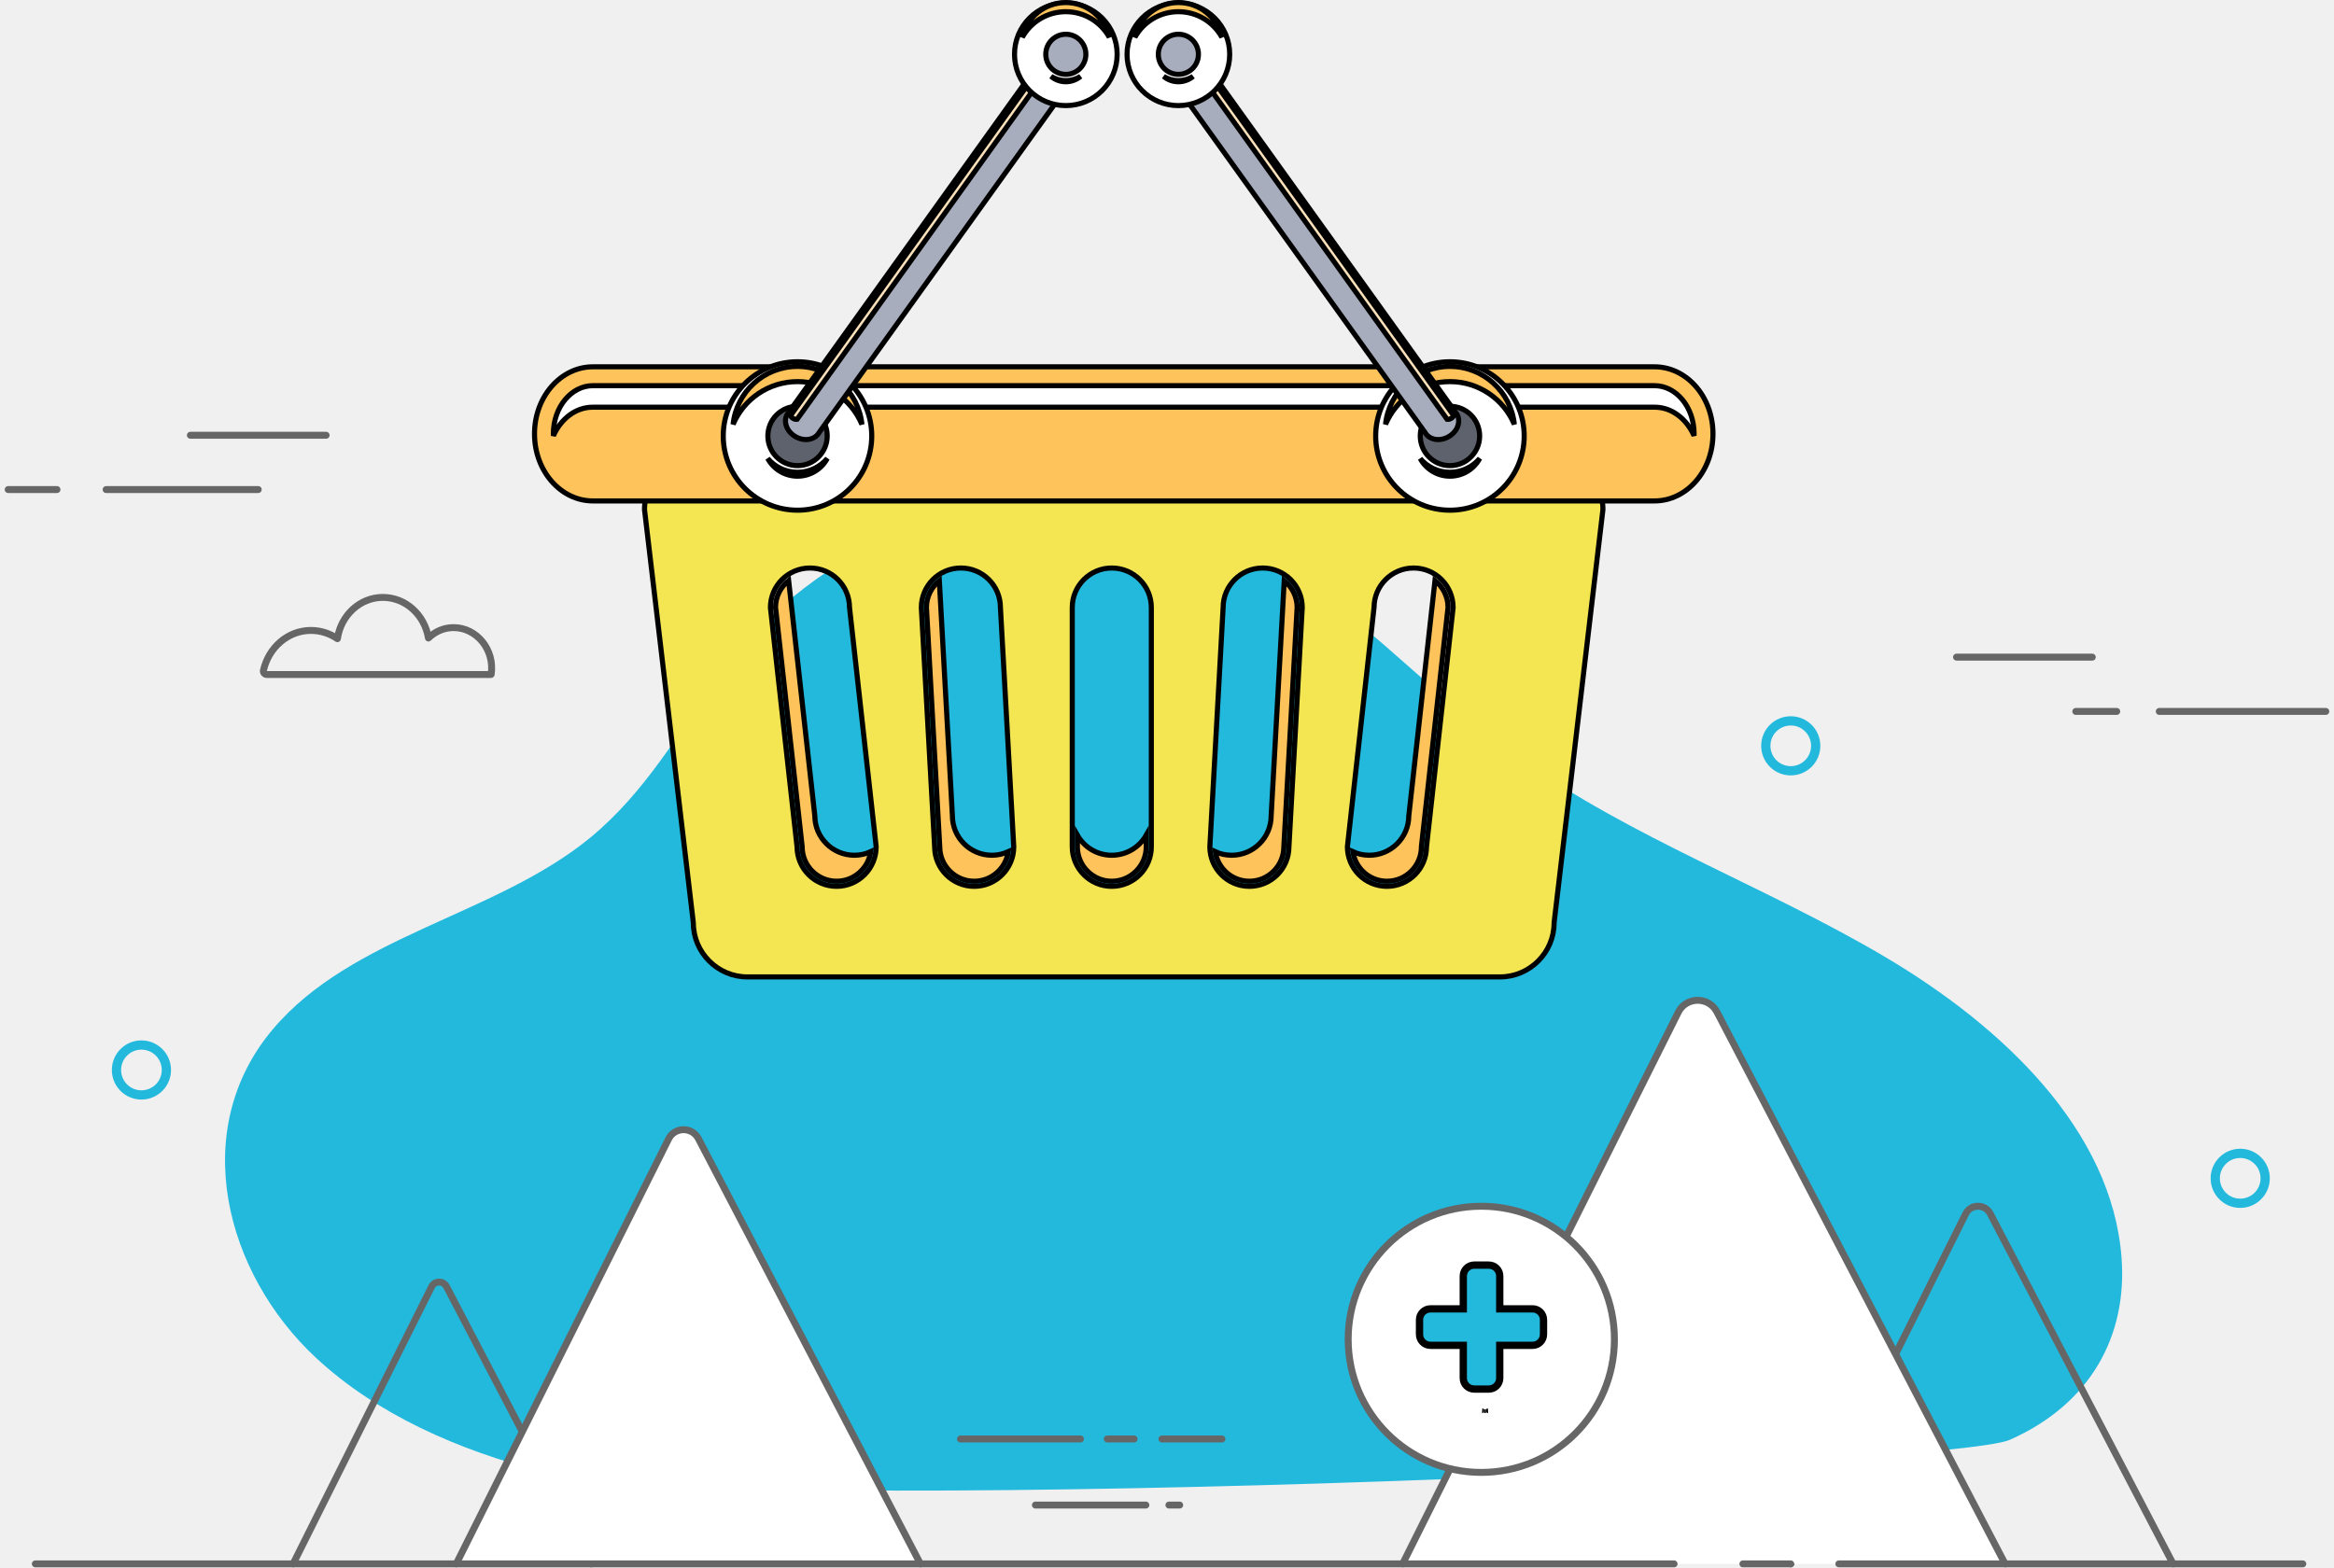
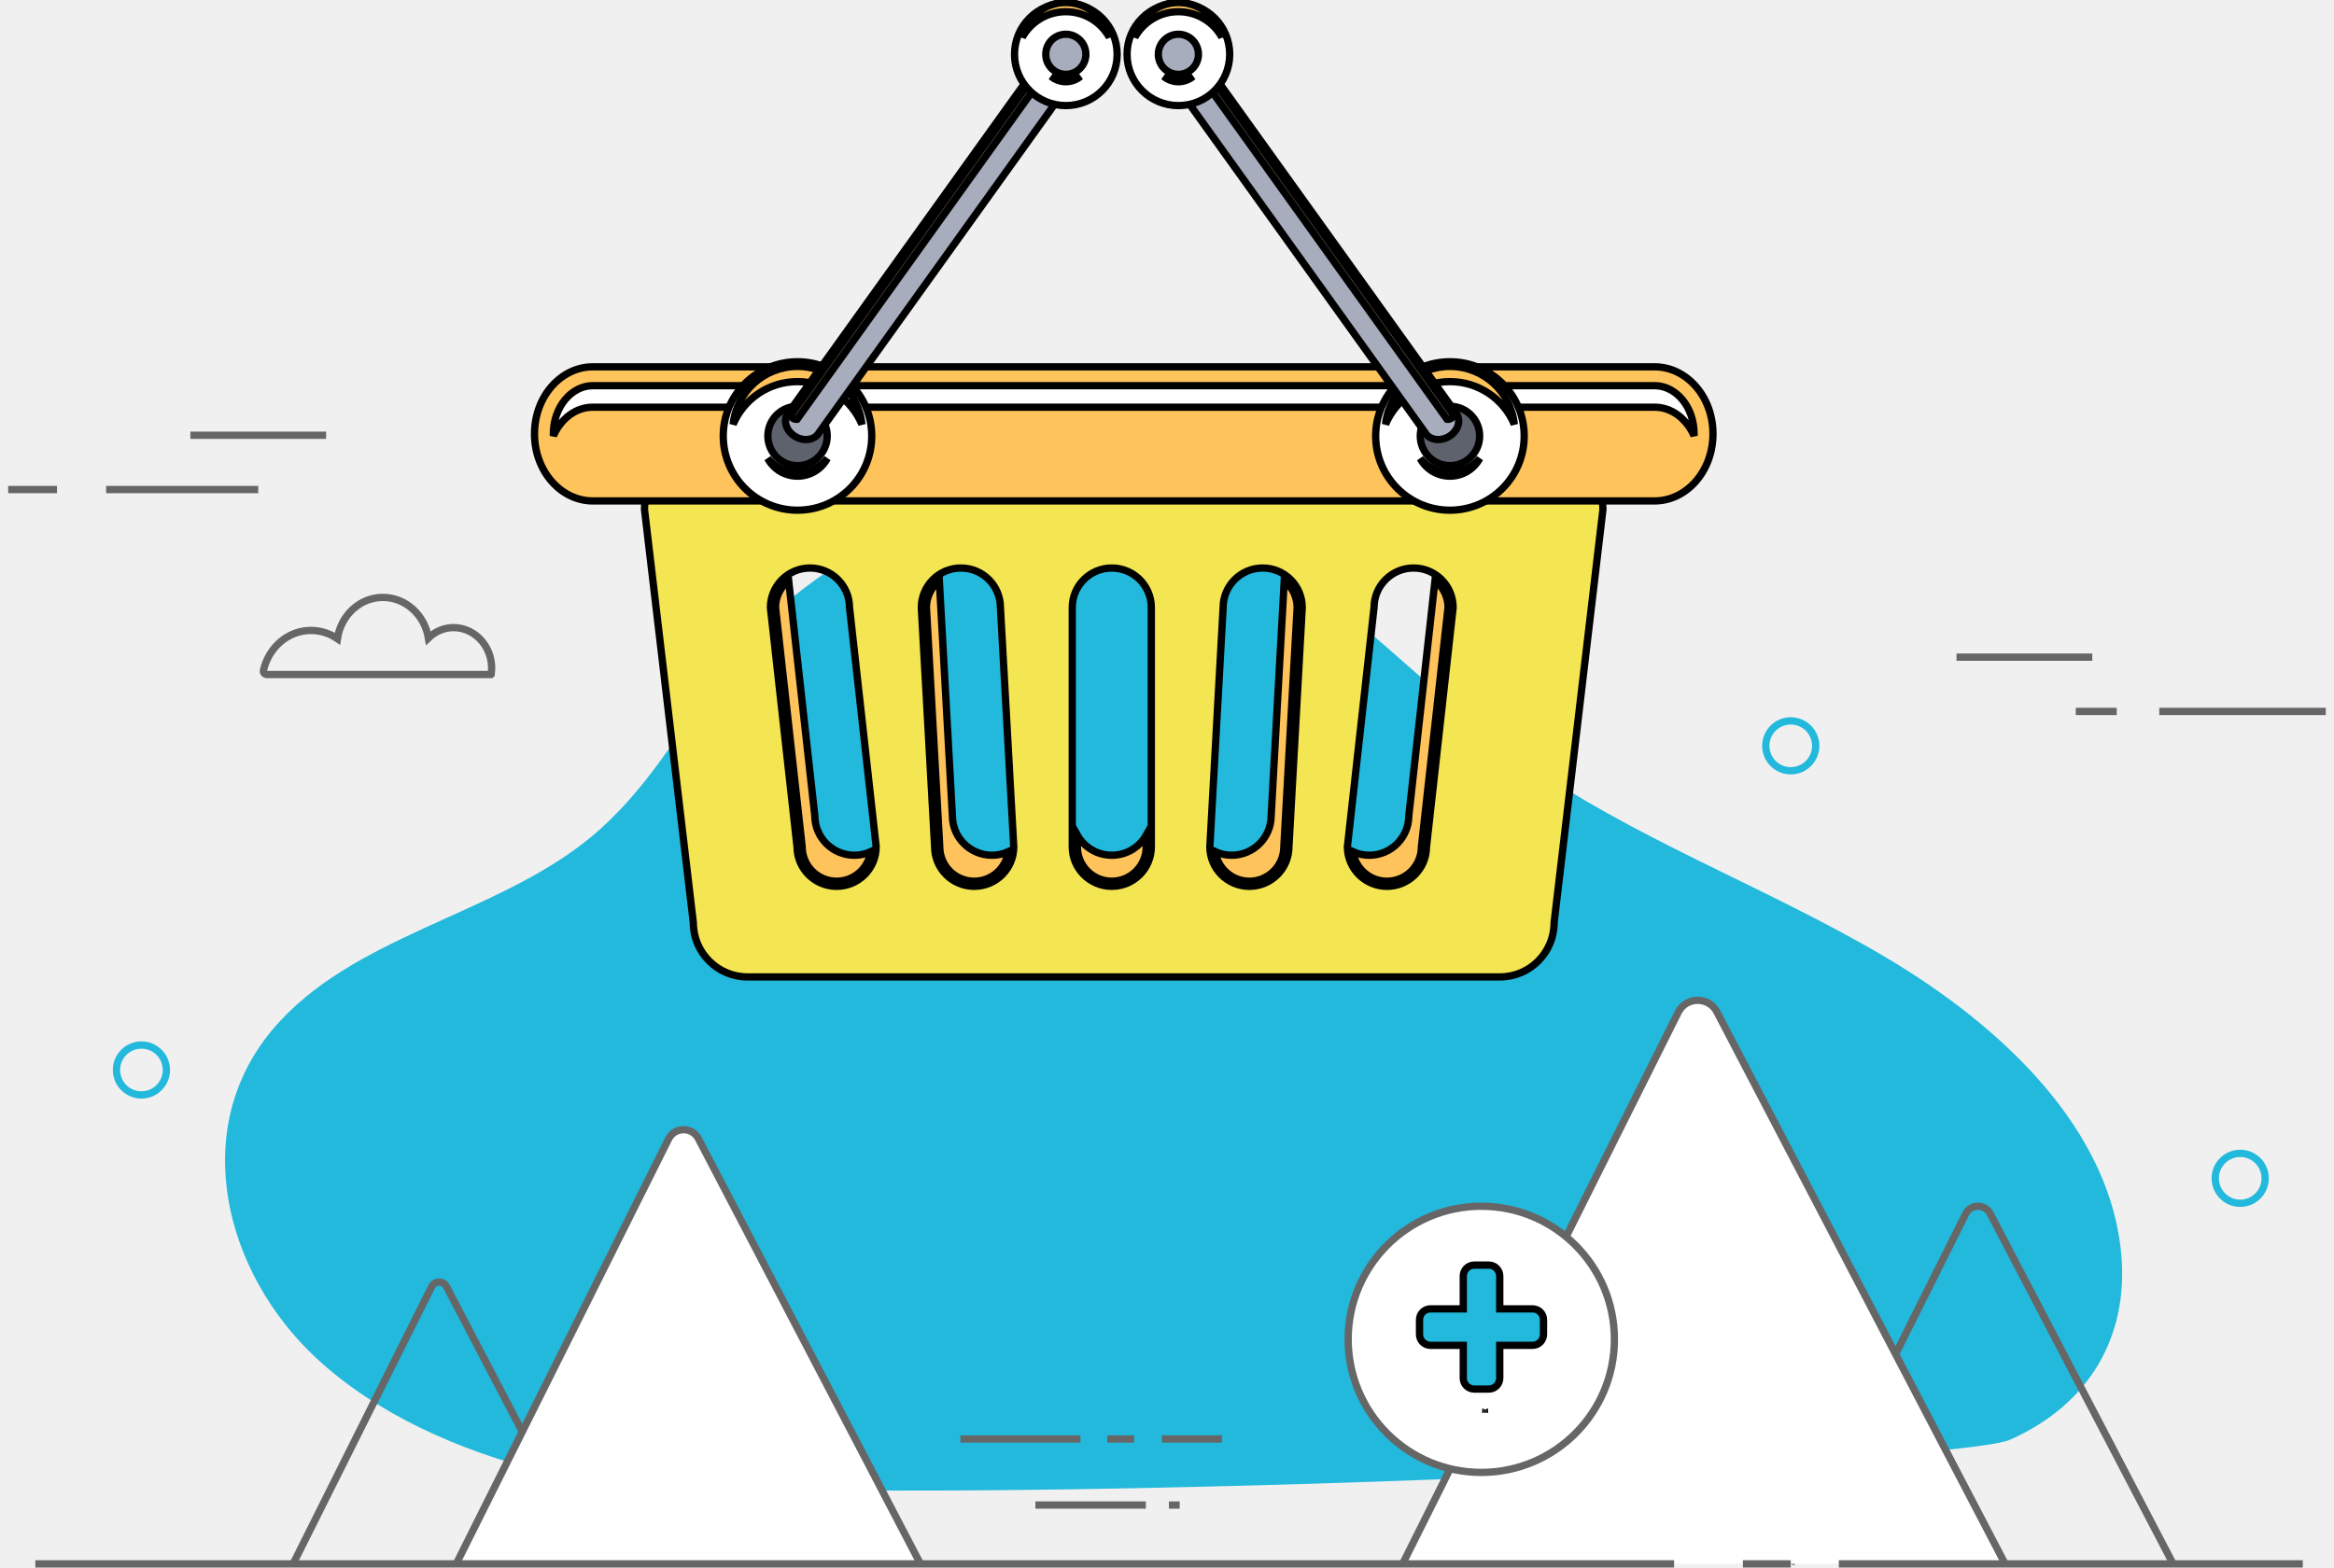
<svg xmlns="http://www.w3.org/2000/svg" width="320" height="215" viewBox="0 0 320 215" fill="none">
  <path d="M98.682 92.494C93.203 100.249 88.53 108.622 80.934 114.871C67.96 125.544 48.242 128.279 37.384 141.181C25.738 155.021 30.864 174.632 43.341 186.231C51.642 193.948 62.811 198.885 74.413 201.845C99.546 208.258 267.216 201.141 275.536 197.466C286.68 192.547 291.679 183.13 290.872 172.481C289.552 155.049 274.703 140.843 258.385 131.197C242.068 121.55 223.505 114.876 208.28 103.928C199.576 97.67 192.153 90.144 183.845 83.479C176.922 77.924 169.206 72.995 160.408 70.015C137.715 62.333 110.813 75.326 98.682 92.494Z" fill="#22B9DD" />
-   <path d="M245.52 214.474L269.5 166.472C270.189 165.092 272.153 165.075 272.866 166.442L297.94 214.473" stroke="#666666" stroke-width="0.95" stroke-miterlimit="10" stroke-linecap="round" stroke-linejoin="round" />
+   <path d="M245.52 214.474L269.5 166.472C270.189 165.092 272.153 165.075 272.866 166.442L297.94 214.473" stroke="#666666" strokeWidth="0.95" strokeMiterlimit="10" strokeLinecap="round" strokeLinejoin="round" />
  <path d="M192.303 214.474L230.093 138.831C231.18 136.656 234.273 136.629 235.398 138.784L274.908 214.474" fill="white" />
-   <path d="M192.303 214.474L230.093 138.831C231.18 136.656 234.273 136.629 235.398 138.784L274.908 214.474" stroke="#666666" stroke-width="0.95" stroke-miterlimit="10" stroke-linecap="round" stroke-linejoin="round" />
-   <path d="M40.185 214.474L59.175 176.464C59.593 175.627 60.785 175.616 61.218 176.447L81.07 214.475" stroke="#666666" stroke-width="0.95" stroke-miterlimit="10" stroke-linecap="round" stroke-linejoin="round" />
+   <path d="M192.303 214.474L230.093 138.831C231.18 136.656 234.273 136.629 235.398 138.784L274.908 214.474" stroke="#666666" strokeWidth="0.95" strokeMiterlimit="10" strokeLinecap="round" strokeLinejoin="round" />
+   <path d="M40.185 214.474L59.175 176.464C59.593 175.627 60.785 175.616 61.218 176.447L81.07 214.475" stroke="#666666" strokeWidth="0.95" strokeMiterlimit="10" strokeLinecap="round" strokeLinejoin="round" />
  <path d="M62.553 214.474L91.668 156.196C92.506 154.521 94.889 154.499 95.755 156.159L126.196 214.474" fill="white" />
-   <path d="M62.553 214.474L91.668 156.196C92.506 154.521 94.889 154.499 95.755 156.159L126.196 214.474" stroke="#666666" stroke-width="0.95" stroke-miterlimit="10" stroke-linecap="round" stroke-linejoin="round" />
-   <path d="M62.194 86.071C60.854 86.071 59.661 86.607 58.739 87.5C58.203 84.312 55.612 81.93 52.484 81.93C49.357 81.93 46.736 84.373 46.26 87.59C45.217 86.875 43.967 86.459 42.626 86.459C39.475 86.459 36.829 88.797 36.119 91.944C36.054 92.228 36.29 92.504 36.582 92.504H47.273H49.24H57.073H57.728H67.319C67.328 92.497 67.335 92.49 67.344 92.483C67.846 89.066 65.323 86.071 62.194 86.071Z" stroke="#666666" stroke-width="0.95" stroke-miterlimit="10" stroke-linecap="round" stroke-linejoin="round" />
-   <path d="M248.941 102.284C248.941 104.174 247.409 105.706 245.519 105.706C243.628 105.706 242.097 104.174 242.097 102.284C242.097 100.394 243.63 98.862 245.519 98.862C247.409 98.862 248.941 100.394 248.941 102.284Z" stroke="#22B9DD" stroke-width="1.267" stroke-miterlimit="10" />
-   <path d="M310.564 161.598C310.564 163.488 309.032 165.021 307.142 165.021C305.251 165.021 303.72 163.488 303.72 161.598C303.72 159.708 305.253 158.176 307.142 158.176C309.031 158.175 310.564 159.708 310.564 161.598Z" stroke="#22B9DD" stroke-width="1.267" stroke-miterlimit="10" />
-   <path d="M22.813 146.741C22.813 148.631 21.28 150.163 19.39 150.163C17.5 150.163 15.968 148.631 15.968 146.741C15.968 144.85 17.5 143.317 19.39 143.317C21.28 143.319 22.813 144.85 22.813 146.741Z" stroke="#22B9DD" stroke-width="1.267" stroke-miterlimit="10" />
-   <path d="M268.245 90.121H286.86" stroke="#666666" stroke-width="0.95" stroke-miterlimit="10" stroke-linecap="round" stroke-linejoin="round" />
-   <path d="M296.043 97.568H318.878" stroke="#666666" stroke-width="0.95" stroke-miterlimit="10" stroke-linecap="round" stroke-linejoin="round" />
-   <path d="M284.597 97.568H290.212" stroke="#666666" stroke-width="0.95" stroke-miterlimit="10" stroke-linecap="round" stroke-linejoin="round" />
-   <path d="M26.099 59.692H44.714" stroke="#666666" stroke-width="0.95" stroke-miterlimit="10" stroke-linecap="round" stroke-linejoin="round" />
-   <path d="M14.55 67.139H35.405" stroke="#666666" stroke-width="0.95" stroke-miterlimit="10" stroke-linecap="round" stroke-linejoin="round" />
-   <path d="M1.121 67.139H7.813" stroke="#666666" stroke-width="0.95" stroke-miterlimit="10" stroke-linecap="round" stroke-linejoin="round" />
-   <path d="M131.681 197.347H148.134" stroke="#666666" stroke-width="0.95" stroke-miterlimit="10" stroke-linecap="round" stroke-linejoin="round" />
-   <path d="M159.308 197.347H167.535" stroke="#666666" stroke-width="0.95" stroke-miterlimit="10" stroke-linecap="round" stroke-linejoin="round" />
-   <path d="M151.811 197.347H155.486" stroke="#666666" stroke-width="0.95" stroke-miterlimit="10" stroke-linecap="round" stroke-linejoin="round" />
-   <path d="M160.263 206.407H161.741" stroke="#666666" stroke-width="0.95" stroke-miterlimit="10" stroke-linecap="round" stroke-linejoin="round" />
-   <path d="M141.959 206.407H157.103" stroke="#666666" stroke-width="0.95" stroke-miterlimit="10" stroke-linecap="round" stroke-linejoin="round" />
-   <path d="M252.111 214.474H315.723" stroke="#666666" stroke-width="0.95" stroke-miterlimit="10" stroke-linecap="round" stroke-linejoin="round" />
-   <path d="M238.957 214.474H245.52" stroke="#666666" stroke-width="0.95" stroke-miterlimit="10" stroke-linecap="round" stroke-linejoin="round" />
-   <path d="M4.843 214.474H229.524" stroke="#666666" stroke-width="0.95" stroke-miterlimit="10" stroke-linecap="round" stroke-linejoin="round" />
-   <path d="M221.343 183.678C221.343 193.758 213.171 201.929 203.091 201.929C193.012 201.929 184.84 193.757 184.84 183.678C184.84 173.599 193.012 165.427 203.091 165.427C213.171 165.427 221.343 173.599 221.343 183.678Z" fill="white" stroke="#666666" stroke-width="0.95" stroke-miterlimit="10" stroke-linecap="round" stroke-linejoin="round" />
+   <path d="M62.553 214.474L91.668 156.196C92.506 154.521 94.889 154.499 95.755 156.159L126.196 214.474" stroke="#666666" strokeWidth="0.95" strokeMiterlimit="10" strokeLinecap="round" strokeLinejoin="round" />
+   <path d="M62.194 86.071C60.854 86.071 59.661 86.607 58.739 87.5C58.203 84.312 55.612 81.93 52.484 81.93C49.357 81.93 46.736 84.373 46.26 87.59C45.217 86.875 43.967 86.459 42.626 86.459C39.475 86.459 36.829 88.797 36.119 91.944C36.054 92.228 36.29 92.504 36.582 92.504H47.273H49.24H57.073H57.728H67.319C67.328 92.497 67.335 92.49 67.344 92.483C67.846 89.066 65.323 86.071 62.194 86.071Z" stroke="#666666" strokeWidth="0.95" strokeMiterlimit="10" strokeLinecap="round" strokeLinejoin="round" />
+   <path d="M248.941 102.284C248.941 104.174 247.409 105.706 245.519 105.706C243.628 105.706 242.097 104.174 242.097 102.284C242.097 100.394 243.63 98.862 245.519 98.862C247.409 98.862 248.941 100.394 248.941 102.284Z" stroke="#22B9DD" strokeWidth="1.267" strokeMiterlimit="10" />
+   <path d="M310.564 161.598C310.564 163.488 309.032 165.021 307.142 165.021C305.251 165.021 303.72 163.488 303.72 161.598C303.72 159.708 305.253 158.176 307.142 158.176C309.031 158.175 310.564 159.708 310.564 161.598Z" stroke="#22B9DD" strokeWidth="1.267" strokeMiterlimit="10" />
+   <path d="M22.813 146.741C22.813 148.631 21.28 150.163 19.39 150.163C17.5 150.163 15.968 148.631 15.968 146.741C15.968 144.85 17.5 143.317 19.39 143.317C21.28 143.319 22.813 144.85 22.813 146.741Z" stroke="#22B9DD" strokeWidth="1.267" strokeMiterlimit="10" />
+   <path d="M268.245 90.121H286.86" stroke="#666666" strokeWidth="0.95" strokeMiterlimit="10" strokeLinecap="round" strokeLinejoin="round" />
+   <path d="M296.043 97.568H318.878" stroke="#666666" strokeWidth="0.95" strokeMiterlimit="10" strokeLinecap="round" strokeLinejoin="round" />
+   <path d="M284.597 97.568H290.212" stroke="#666666" strokeWidth="0.95" strokeMiterlimit="10" strokeLinecap="round" strokeLinejoin="round" />
+   <path d="M26.099 59.692H44.714" stroke="#666666" strokeWidth="0.95" strokeMiterlimit="10" strokeLinecap="round" strokeLinejoin="round" />
+   <path d="M14.55 67.139H35.405" stroke="#666666" strokeWidth="0.95" strokeMiterlimit="10" strokeLinecap="round" strokeLinejoin="round" />
+   <path d="M1.121 67.139H7.813" stroke="#666666" strokeWidth="0.95" strokeMiterlimit="10" strokeLinecap="round" strokeLinejoin="round" />
+   <path d="M131.681 197.347H148.134" stroke="#666666" strokeWidth="0.95" strokeMiterlimit="10" strokeLinecap="round" strokeLinejoin="round" />
+   <path d="M159.308 197.347H167.535" stroke="#666666" strokeWidth="0.95" strokeMiterlimit="10" strokeLinecap="round" strokeLinejoin="round" />
+   <path d="M151.811 197.347H155.486" stroke="#666666" strokeWidth="0.95" strokeMiterlimit="10" strokeLinecap="round" strokeLinejoin="round" />
+   <path d="M160.263 206.407H161.741" stroke="#666666" strokeWidth="0.95" strokeMiterlimit="10" strokeLinecap="round" strokeLinejoin="round" />
+   <path d="M141.959 206.407H157.103" stroke="#666666" strokeWidth="0.95" strokeMiterlimit="10" strokeLinecap="round" strokeLinejoin="round" />
+   <path d="M252.111 214.474H315.723" stroke="#666666" strokeWidth="0.95" strokeMiterlimit="10" strokeLinecap="round" strokeLinejoin="round" />
+   <path d="M238.957 214.474H245.52" stroke="#666666" strokeWidth="0.95" strokeMiterlimit="10" strokeLinecap="round" strokeLinejoin="round" />
+   <path d="M4.843 214.474H229.524" stroke="#666666" strokeWidth="0.95" strokeMiterlimit="10" strokeLinecap="round" strokeLinejoin="round" />
+   <path d="M221.343 183.678C221.343 193.758 213.171 201.929 203.091 201.929C193.012 201.929 184.84 193.757 184.84 183.678C184.84 173.599 193.012 165.427 203.091 165.427C213.171 165.427 221.343 173.599 221.343 183.678Z" fill="white" stroke="#666666" strokeWidth="0.95" strokeMiterlimit="10" strokeLinecap="round" strokeLinejoin="round" />
  <mask id="path-27-inside-1_266_44860" fill="white">
    <path fill-rule="evenodd" clip-rule="evenodd" d="M203.715 193.258L203.703 193.26L203.632 193.295L203.612 193.299L203.598 193.295L203.527 193.259C203.517 193.256 203.509 193.258 203.503 193.265L203.499 193.275L203.482 193.703L203.487 193.723L203.497 193.736L203.601 193.81L203.616 193.814L203.628 193.81L203.732 193.736L203.744 193.72L203.748 193.703L203.731 193.276C203.729 193.265 203.723 193.259 203.715 193.258ZM203.979 193.145L203.965 193.147L203.781 193.24L203.771 193.25L203.768 193.261L203.786 193.691L203.791 193.703L203.799 193.711L204 193.803C204.013 193.806 204.023 193.804 204.029 193.795L204.033 193.781L203.999 193.167C203.996 193.154 203.989 193.147 203.979 193.145ZM203.264 193.147C203.26 193.144 203.255 193.143 203.25 193.145C203.245 193.146 203.24 193.149 203.237 193.153L203.231 193.167L203.197 193.781C203.198 193.793 203.204 193.801 203.214 193.805L203.229 193.803L203.43 193.71L203.44 193.702L203.443 193.691L203.461 193.261L203.458 193.249L203.448 193.239L203.264 193.147Z" />
  </mask>
  <path d="M203.715 193.258L203.88 192.272L203.715 192.244L203.551 192.272L203.715 193.258ZM203.703 193.26L203.539 192.274L203.393 192.298L203.261 192.363L203.703 193.26ZM203.632 193.295L203.828 194.276L203.957 194.25L204.074 194.192L203.632 193.295ZM203.612 193.299L203.338 194.26L203.571 194.327L203.808 194.28L203.612 193.299ZM203.598 193.295L203.146 194.187L203.231 194.23L203.324 194.256L203.598 193.295ZM203.527 193.259L203.979 192.367L203.879 192.316L203.77 192.289L203.527 193.259ZM203.503 193.265L202.722 192.64L202.63 192.756L202.575 192.894L203.503 193.265ZM203.499 193.275L202.571 192.904L202.507 193.063L202.5 193.235L203.499 193.275ZM203.482 193.703L202.483 193.663L202.477 193.806L202.512 193.945L203.482 193.703ZM203.487 193.723L202.517 193.965L202.568 194.168L202.695 194.333L203.487 193.723ZM203.497 193.736L202.705 194.346L202.796 194.464L202.918 194.551L203.497 193.736ZM203.601 193.81L203.022 194.625L203.169 194.73L203.344 194.776L203.601 193.81ZM203.616 193.814L203.359 194.78L203.648 194.857L203.932 194.763L203.616 193.814ZM203.628 193.81L203.944 194.759L204.086 194.711L204.208 194.625L203.628 193.81ZM203.732 193.736L204.312 194.551L204.439 194.46L204.532 194.336L203.732 193.736ZM203.744 193.72L204.544 194.32L204.67 194.153L204.718 193.949L203.744 193.72ZM203.748 193.703L204.722 193.932L204.753 193.799L204.747 193.663L203.748 193.703ZM203.731 193.276L204.73 193.236L204.726 193.133L204.701 193.033L203.731 193.276ZM203.979 193.145L204.175 192.164L204.007 192.131L203.838 192.155L203.979 193.145ZM203.965 193.147L203.824 192.157L203.661 192.18L203.514 192.254L203.965 193.147ZM203.781 193.24L203.33 192.347L203.187 192.42L203.074 192.533L203.781 193.24ZM203.771 193.25L203.064 192.543L202.876 192.731L202.806 192.987L203.771 193.25ZM203.768 193.261L202.803 192.998L202.763 193.148L202.769 193.303L203.768 193.261ZM203.786 193.691L202.787 193.733L202.795 193.911L202.863 194.076L203.786 193.691ZM203.791 193.703L202.868 194.088L202.944 194.27L203.084 194.41L203.791 193.703ZM203.799 193.711L203.092 194.418L203.219 194.545L203.383 194.62L203.799 193.711ZM204 193.803L203.584 194.712L203.662 194.748L203.746 194.77L204 193.803ZM204.029 193.795L204.822 194.405L204.938 194.253L204.991 194.07L204.029 193.795ZM204.033 193.781L204.995 194.056L205.041 193.894L205.032 193.726L204.033 193.781ZM203.999 193.167L204.998 193.112L204.992 193.01L204.966 192.912L203.999 193.167ZM203.264 193.147L202.746 194.002L202.781 194.023L202.817 194.041L203.264 193.147ZM203.237 193.153L202.406 192.598L202.354 192.674L202.318 192.759L203.237 193.153ZM203.231 193.167L202.312 192.773L202.243 192.935L202.233 193.112L203.231 193.167ZM203.197 193.781L202.199 193.726L202.196 193.781L202.199 193.836L203.197 193.781ZM203.214 193.805L202.863 194.741L203.098 194.829L203.346 194.796L203.214 193.805ZM203.229 193.803L203.361 194.794L203.512 194.774L203.649 194.711L203.229 193.803ZM203.43 193.71L203.85 194.617L203.96 194.567L204.055 194.491L203.43 193.71ZM203.44 193.702L204.065 194.483L204.319 194.279L204.405 193.965L203.44 193.702ZM203.443 193.691L204.408 193.954L204.438 193.845L204.442 193.733L203.443 193.691ZM203.461 193.261L204.46 193.303L204.466 193.158L204.431 193.018L203.461 193.261ZM203.458 193.249L204.428 193.006L204.361 192.738L204.165 192.542L203.458 193.249ZM203.448 193.239L204.155 192.532L204.041 192.417L203.895 192.345L203.448 193.239ZM203.551 192.272L203.539 192.274L203.868 194.246L203.88 194.244L203.551 192.272ZM203.261 192.363L203.19 192.398L204.074 194.192L204.145 194.157L203.261 192.363ZM203.436 192.314L203.416 192.318L203.808 194.28L203.828 194.276L203.436 192.314ZM203.887 192.337L203.873 192.333L203.324 194.256L203.338 194.26L203.887 192.337ZM204.05 192.403L203.979 192.367L203.075 194.151L203.146 194.187L204.05 192.403ZM203.77 192.289C203.656 192.26 203.478 192.236 203.271 192.288C203.046 192.344 202.857 192.472 202.722 192.64L204.284 193.89C204.155 194.051 203.972 194.175 203.756 194.229C203.556 194.278 203.388 194.255 203.285 194.229L203.77 192.289ZM202.575 192.894L202.571 192.904L204.428 193.646L204.432 193.636L202.575 192.894ZM202.5 193.235L202.483 193.663L204.481 193.743L204.498 193.315L202.5 193.235ZM202.512 193.945L202.517 193.965L204.457 193.48L204.452 193.46L202.512 193.945ZM202.695 194.333L202.705 194.346L204.29 193.126L204.28 193.113L202.695 194.333ZM202.918 194.551L203.022 194.625L204.181 192.995L204.077 192.921L202.918 194.551ZM203.344 194.776L203.359 194.78L203.874 192.848L203.859 192.844L203.344 194.776ZM203.932 194.763L203.944 194.759L203.312 192.861L203.3 192.865L203.932 194.763ZM204.208 194.625L204.312 194.551L203.153 192.921L203.049 192.995L204.208 194.625ZM204.532 194.336L204.544 194.32L202.944 193.12L202.932 193.136L204.532 194.336ZM204.718 193.949L204.722 193.932L202.775 193.474L202.771 193.491L204.718 193.949ZM204.747 193.663L204.73 193.236L202.732 193.316L202.749 193.743L204.747 193.663ZM204.701 193.033C204.643 192.8 204.424 192.362 203.88 192.272L203.551 194.244C203.332 194.208 203.129 194.098 202.978 193.928C202.841 193.774 202.785 193.615 202.761 193.518L204.701 193.033ZM203.838 192.155L203.824 192.157L204.107 194.137L204.121 194.135L203.838 192.155ZM203.514 192.254L203.33 192.347L204.232 194.132L204.416 194.039L203.514 192.254ZM203.074 192.533L203.064 192.543L204.478 193.957L204.488 193.947L203.074 192.533ZM202.806 192.987L202.803 192.998L204.733 193.524L204.736 193.513L202.806 192.987ZM202.769 193.303L202.787 193.733L204.785 193.649L204.767 193.219L202.769 193.303ZM202.863 194.076L202.868 194.088L204.714 193.318L204.709 193.306L202.863 194.076ZM203.084 194.41L203.092 194.418L204.506 193.004L204.498 192.996L203.084 194.41ZM203.383 194.62L203.584 194.712L204.416 192.894L204.215 192.802L203.383 194.62ZM203.746 194.77C203.872 194.803 204.063 194.828 204.283 194.767C204.516 194.703 204.699 194.565 204.822 194.405L203.237 193.185C203.353 193.034 203.527 192.901 203.751 192.839C203.961 192.782 204.141 192.806 204.255 192.836L203.746 194.77ZM204.991 194.07L204.995 194.056L203.072 193.506L203.068 193.52L204.991 194.07ZM205.032 193.726L204.998 193.112L203.001 193.222L203.035 193.836L205.032 193.726ZM204.966 192.912C204.899 192.655 204.672 192.264 204.175 192.164L203.783 194.126C203.585 194.086 203.397 193.984 203.252 193.825C203.118 193.677 203.059 193.523 203.032 193.421L204.966 192.912ZM203.783 192.292C203.558 192.155 203.289 192.111 203.033 192.168L203.466 194.121C203.22 194.175 202.962 194.133 202.746 194.002L203.783 192.292ZM203.033 192.168C202.776 192.225 202.551 192.379 202.406 192.598L204.069 193.708C203.929 193.918 203.713 194.066 203.466 194.121L203.033 192.168ZM202.318 192.759L202.312 192.773L204.15 193.561L204.156 193.547L202.318 192.759ZM202.233 193.112L202.199 193.726L204.196 193.836L204.23 193.222L202.233 193.112ZM202.199 193.836C202.207 193.988 202.252 194.185 202.386 194.374C202.522 194.566 202.702 194.681 202.863 194.741L203.565 192.869C203.716 192.925 203.887 193.033 204.018 193.218C204.146 193.399 204.188 193.586 204.196 193.725L202.199 193.836ZM203.346 194.796L203.361 194.794L203.097 192.812L203.082 192.814L203.346 194.796ZM203.649 194.711L203.85 194.617L203.01 192.802L202.809 192.895L203.649 194.711ZM204.055 194.491L204.065 194.483L202.816 192.921L202.806 192.929L204.055 194.491ZM204.405 193.965L204.408 193.954L202.478 193.428L202.475 193.439L204.405 193.965ZM204.442 193.733L204.46 193.303L202.462 193.219L202.444 193.649L204.442 193.733ZM204.431 193.018L204.428 193.006L202.488 193.492L202.491 193.504L204.431 193.018ZM204.165 192.542L204.155 192.532L202.741 193.946L202.751 193.956L204.165 192.542ZM203.895 192.345L203.711 192.253L202.817 194.041L203.001 194.133L203.895 192.345Z" fill="black" mask="url(#path-27-inside-1_266_44860)" />
  <path d="M205.621 179V179.5H206.121H210.121C210.519 179.5 210.9 179.658 211.182 179.939C211.463 180.221 211.621 180.602 211.621 181V183C211.621 183.398 211.463 183.779 211.182 184.061C210.9 184.342 210.519 184.5 210.121 184.5H206.121H205.621V185V189C205.621 189.398 205.463 189.779 205.182 190.061C204.9 190.342 204.519 190.5 204.121 190.5H202.121C201.723 190.5 201.342 190.342 201.06 190.061C200.779 189.779 200.621 189.398 200.621 189V185V184.5H200.121H196.121C195.723 184.5 195.342 184.342 195.06 184.061C194.779 183.779 194.621 183.398 194.621 183V181C194.621 180.602 194.779 180.221 195.06 179.939C195.342 179.658 195.723 179.5 196.121 179.5H200.121H200.621V179V175C200.621 174.602 200.779 174.221 201.06 173.939C201.342 173.658 201.723 173.5 202.121 173.5H204.121C204.519 173.5 204.9 173.658 205.182 173.939C205.463 174.221 205.621 174.602 205.621 175V179Z" fill="#22B9DD" stroke="black" />
-   <path d="M95.058 126.562V126.541L95.055 126.521L88.364 69.881C88.375 65.811 91.709 62.487 95.773 62.487H212.355C216.425 62.487 219.758 65.811 219.768 69.881L213.075 126.521L213.073 126.541V126.562C213.073 130.635 209.738 133.976 205.66 133.976H102.467C98.393 133.976 95.058 130.635 95.058 126.562ZM105.629 83.318V83.338L105.631 83.357L109.279 116.148C109.29 119.132 111.714 121.553 114.699 121.553C117.692 121.553 120.124 119.121 120.124 116.128V116.109L120.122 116.09L116.47 83.298C116.46 80.311 114.039 77.898 111.05 77.898C108.058 77.898 105.629 80.322 105.629 83.318ZM126.318 83.318V83.328L126.318 83.338L128.142 116.138C128.147 119.127 130.573 121.553 133.568 121.553C136.562 121.553 138.989 119.121 138.989 116.128L138.989 116.119L138.989 116.109L137.162 83.308C137.157 80.316 134.732 77.898 131.739 77.898C128.747 77.898 126.318 80.322 126.318 83.318ZM165.876 116.109L165.875 116.119V116.128C165.875 119.121 168.297 121.553 171.295 121.553C174.286 121.553 176.711 119.126 176.717 116.138L178.542 83.338L178.542 83.328V83.318C178.542 80.321 176.111 77.898 173.116 77.898C170.127 77.898 167.7 80.317 167.695 83.308L165.876 116.109ZM184.737 116.09L184.735 116.109V116.128C184.735 119.121 187.161 121.553 190.154 121.553C193.147 121.553 195.566 119.132 195.577 116.148L199.226 83.357L199.228 83.338V83.318C199.228 80.322 196.804 77.898 193.808 77.898C190.822 77.898 188.398 80.311 188.388 83.298L184.737 116.09ZM152.428 121.553C155.421 121.553 157.851 119.121 157.851 116.128V83.318C157.851 80.322 155.421 77.898 152.428 77.898C149.438 77.898 147.01 80.322 147.01 83.318V116.128C147.01 119.121 149.438 121.553 152.428 121.553Z" fill="#F4E552" stroke="black" stroke-width="0.7" />
-   <path d="M119.376 116.805C119.045 119.095 117.078 120.854 114.7 120.854C112.096 120.854 109.98 118.736 109.98 116.13V116.11L109.978 116.091L106.33 83.3C106.335 81.807 107.038 80.482 108.127 79.622L111.715 111.892C111.726 114.876 114.151 117.291 117.14 117.291C117.937 117.291 118.693 117.117 119.376 116.805Z" fill="#FEC35A" stroke="black" stroke-width="0.7" />
-   <path d="M138.239 116.804C137.91 119.095 135.946 120.854 133.569 120.854C130.957 120.854 128.842 118.736 128.842 116.13V116.12L128.841 116.11L127.018 83.31C127.021 81.826 127.711 80.507 128.786 79.645L130.577 111.882C130.582 114.871 133.009 117.291 136.001 117.291C136.799 117.291 137.555 117.117 138.239 116.804Z" fill="#FEC35A" stroke="black" stroke-width="0.7" />
-   <path d="M152.43 117.291C154.454 117.291 156.221 116.181 157.152 114.537V116.129C157.152 118.736 155.036 120.854 152.43 120.854C149.827 120.854 147.711 118.736 147.711 116.129V114.537C148.642 116.181 150.408 117.291 152.43 117.291Z" fill="#FEC35A" stroke="black" stroke-width="0.7" />
-   <path d="M174.281 111.882L176.073 79.644C177.151 80.505 177.84 81.825 177.843 83.31L176.018 116.11L176.017 116.12V116.13C176.017 118.736 173.902 120.854 171.296 120.854C168.917 120.854 166.953 119.096 166.624 116.806C167.305 117.118 168.062 117.291 168.857 117.291C171.853 117.291 174.276 114.871 174.281 111.882Z" fill="#FEC35A" stroke="black" stroke-width="0.7" />
-   <path d="M193.151 111.892L196.742 79.623C197.827 80.483 198.526 81.807 198.532 83.3L194.882 116.091L194.88 116.11V116.13C194.88 118.736 192.77 120.854 190.158 120.854C187.782 120.854 185.818 119.096 185.49 116.806C186.172 117.118 186.932 117.291 187.729 117.291C190.712 117.291 193.14 114.876 193.151 111.892Z" fill="#FEC35A" stroke="black" stroke-width="0.7" />
-   <path d="M226.843 50.307H226.849C231.229 50.307 234.855 54.381 234.855 59.5C234.855 64.624 231.229 68.698 226.85 68.698H226.844H81.279C76.906 68.698 73.283 64.624 73.283 59.5C73.283 54.38 76.906 50.307 81.279 50.307H226.843Z" fill="#FEC35A" stroke="black" stroke-width="0.7" />
-   <path d="M226.846 55.843H81.281C78.904 55.843 76.884 57.462 75.873 59.768C75.869 59.679 75.868 59.589 75.868 59.499C75.868 55.794 78.36 52.892 81.281 52.892H226.846H226.851C229.781 52.892 232.266 55.794 232.266 59.499C232.266 59.586 232.264 59.673 232.262 59.76C231.248 57.458 229.229 55.843 226.851 55.843H226.846Z" fill="white" stroke="black" stroke-width="0.7" />
-   <path d="M119.519 59.789C119.519 65.412 114.963 69.97 109.341 69.97C103.721 69.97 99.16 65.412 99.16 59.789C99.16 54.167 103.721 49.612 109.341 49.612C114.962 49.612 119.519 54.167 119.519 59.789Z" fill="white" stroke="black" stroke-width="0.7" />
-   <path d="M105.255 62.873C106.235 64.034 107.702 64.771 109.341 64.771C110.98 64.771 112.447 64.032 113.428 62.869C112.642 64.319 111.107 65.305 109.341 65.305C107.577 65.305 106.042 64.321 105.255 62.873Z" fill="#FEC35A" stroke="black" stroke-width="0.7" />
-   <path d="M109.342 50.252C113.938 50.252 117.714 53.739 118.174 58.207C116.726 54.757 113.32 52.335 109.342 52.335C105.366 52.335 101.962 54.755 100.51 58.201C100.973 53.736 104.749 50.252 109.342 50.252Z" fill="#FEC35A" stroke="black" stroke-width="0.7" />
-   <path d="M109.344 55.719H109.344C111.592 55.719 113.414 57.539 113.414 59.789C113.414 62.034 111.592 63.858 109.344 63.858C107.097 63.858 105.277 62.034 105.277 59.789C105.277 57.539 107.096 55.719 109.344 55.719Z" fill="#5D626C" stroke="black" stroke-width="0.7" />
-   <path d="M208.972 59.789C208.972 65.412 204.416 69.97 198.79 69.97C193.17 69.97 188.61 65.412 188.61 59.789C188.61 54.167 193.17 49.612 198.79 49.612C204.416 49.612 208.972 54.167 208.972 59.789Z" fill="white" stroke="black" stroke-width="0.7" />
-   <path d="M194.72 62.889C195.7 64.041 197.16 64.771 198.791 64.771C200.431 64.771 201.897 64.033 202.878 62.87C202.093 64.32 200.558 65.305 198.791 65.305C197.037 65.305 195.509 64.328 194.72 62.889Z" fill="#FEC35A" stroke="black" stroke-width="0.7" />
-   <path d="M198.79 50.252C203.38 50.252 207.157 53.736 207.621 58.2C206.17 54.754 202.762 52.335 198.79 52.335C194.82 52.335 191.416 54.752 189.961 58.195C190.426 53.733 194.199 50.252 198.79 50.252Z" fill="#FEC35A" stroke="black" stroke-width="0.7" />
-   <path d="M198.792 55.719H198.792C201.042 55.719 202.865 57.54 202.865 59.789C202.865 62.034 201.041 63.858 198.792 63.858C196.547 63.858 194.723 62.034 194.723 59.789C194.723 57.54 196.547 55.719 198.792 55.719Z" fill="#5D626C" stroke="black" stroke-width="0.7" />
-   <path d="M112.297 59.327L112.287 59.341L112.279 59.356C111.736 60.295 110.321 60.61 109.069 59.885L109.068 59.885C107.822 59.166 107.382 57.795 107.914 56.852L142.724 8.306L142.734 8.292L142.743 8.277C143.283 7.341 144.697 7.027 145.946 7.751L145.947 7.752C147.197 8.47 147.639 9.842 147.109 10.784L112.297 59.327Z" fill="#A7ADBD" stroke="black" stroke-width="0.7" />
-   <path d="M108.376 57.004L143.087 8.596C143.107 8.591 143.135 8.587 143.171 8.586C143.279 8.583 143.44 8.608 143.622 8.714L143.624 8.715C143.81 8.822 143.914 8.951 143.966 9.047C143.977 9.067 143.985 9.084 143.991 9.099L109.282 57.507C109.262 57.511 109.235 57.515 109.201 57.516C109.093 57.519 108.932 57.494 108.748 57.386L108.748 57.386L108.744 57.383C108.556 57.277 108.452 57.15 108.401 57.055C108.39 57.035 108.382 57.018 108.376 57.004Z" fill="#FBE1BA" stroke="black" stroke-width="0.7" />
-   <path d="M195.408 59.356L195.4 59.341L195.39 59.327L160.576 10.784C160.047 9.841 160.486 8.469 161.737 7.752L161.737 7.752L161.738 7.751C162.987 7.026 164.401 7.341 164.941 8.28L164.95 8.295L164.96 8.31L199.774 56.852C200.302 57.795 199.861 59.167 198.615 59.885L198.615 59.885C197.36 60.611 195.95 60.295 195.408 59.356Z" fill="#A7ADBD" stroke="black" stroke-width="0.7" />
-   <path d="M164.518 8.586C164.552 8.587 164.579 8.591 164.599 8.595L199.31 57.001C199.304 57.017 199.295 57.036 199.284 57.056C199.233 57.151 199.131 57.278 198.946 57.384L198.944 57.385C198.757 57.494 198.594 57.519 198.486 57.516C198.451 57.515 198.424 57.511 198.404 57.507L163.696 9.099C163.702 9.084 163.711 9.066 163.721 9.046C163.773 8.95 163.876 8.822 164.059 8.715C164.245 8.608 164.408 8.583 164.518 8.586Z" fill="#FBE1BA" stroke="black" stroke-width="0.7" />
-   <path d="M146.13 0.412H146.13C150.012 0.411 153.165 3.563 153.165 7.448C153.165 11.334 150.013 14.482 146.13 14.482C142.246 14.482 139.094 11.334 139.094 7.448C139.094 3.564 142.246 0.412 146.13 0.412Z" fill="white" stroke="black" stroke-width="0.7" />
-   <path d="M144.098 10.471C144.687 10.838 145.382 11.049 146.128 11.049C146.871 11.049 147.565 10.838 148.153 10.473C147.605 10.934 146.898 11.211 146.128 11.211C145.355 11.211 144.646 10.933 144.098 10.471Z" fill="#FEC35A" stroke="black" stroke-width="0.7" />
-   <path d="M146.129 0.35C149.045 0.35 151.486 2.39 152.1 5.123C150.936 3.024 148.696 1.603 146.129 1.603C143.559 1.603 141.319 3.023 140.155 5.121C140.769 2.389 143.208 0.35 146.129 0.35Z" fill="#FEC35A" stroke="black" stroke-width="0.7" />
-   <path d="M146.13 4.696H146.13C147.644 4.696 148.877 5.927 148.877 7.448C148.877 8.966 147.645 10.198 146.13 10.198C144.607 10.198 143.379 8.966 143.379 7.448C143.379 5.927 144.607 4.696 146.13 4.696Z" fill="#A7ADBD" stroke="black" stroke-width="0.7" />
-   <path d="M161.562 0.412H161.562C165.448 0.411 168.597 3.563 168.597 7.448C168.597 11.334 165.448 14.482 161.562 14.482C157.675 14.482 154.523 11.334 154.523 7.448C154.523 3.564 157.675 0.412 161.562 0.412Z" fill="white" stroke="black" stroke-width="0.7" />
-   <path d="M159.534 10.473C160.123 10.838 160.818 11.049 161.562 11.049C162.302 11.049 162.992 10.841 163.579 10.48C163.032 10.937 162.329 11.211 161.562 11.211C160.79 11.211 160.082 10.934 159.534 10.473Z" fill="#FEC35A" stroke="black" stroke-width="0.7" />
-   <path d="M161.562 0.35C164.477 0.35 166.915 2.387 167.532 5.117C166.367 3.021 164.132 1.603 161.562 1.603C158.988 1.603 156.75 3.025 155.586 5.125C156.2 2.391 158.64 0.35 161.562 0.35Z" fill="#FEC35A" stroke="black" stroke-width="0.7" />
-   <path d="M161.562 4.696H161.562C163.078 4.696 164.309 5.927 164.309 7.448C164.309 8.966 163.078 10.198 161.562 10.198C160.042 10.198 158.81 8.966 158.81 7.448C158.81 5.928 160.042 4.696 161.562 4.696Z" fill="#A7ADBD" stroke="black" stroke-width="0.7" />
+   <path d="M95.058 126.562V126.541L95.055 126.521L88.364 69.881C88.375 65.811 91.709 62.487 95.773 62.487H212.355C216.425 62.487 219.758 65.811 219.768 69.881L213.075 126.521L213.073 126.541V126.562C213.073 130.635 209.738 133.976 205.66 133.976H102.467C98.393 133.976 95.058 130.635 95.058 126.562ZM105.629 83.318V83.338L105.631 83.357L109.279 116.148C109.29 119.132 111.714 121.553 114.699 121.553C117.692 121.553 120.124 119.121 120.124 116.128V116.109L120.122 116.09L116.47 83.298C116.46 80.311 114.039 77.898 111.05 77.898C108.058 77.898 105.629 80.322 105.629 83.318ZM126.318 83.318V83.328L126.318 83.338L128.142 116.138C128.147 119.127 130.573 121.553 133.568 121.553C136.562 121.553 138.989 119.121 138.989 116.128L138.989 116.119L138.989 116.109L137.162 83.308C137.157 80.316 134.732 77.898 131.739 77.898C128.747 77.898 126.318 80.322 126.318 83.318ZM165.876 116.109L165.875 116.119V116.128C165.875 119.121 168.297 121.553 171.295 121.553C174.286 121.553 176.711 119.126 176.717 116.138L178.542 83.338L178.542 83.328V83.318C178.542 80.321 176.111 77.898 173.116 77.898C170.127 77.898 167.7 80.317 167.695 83.308L165.876 116.109ZM184.737 116.09L184.735 116.109V116.128C184.735 119.121 187.161 121.553 190.154 121.553C193.147 121.553 195.566 119.132 195.577 116.148L199.226 83.357L199.228 83.338V83.318C199.228 80.322 196.804 77.898 193.808 77.898C190.822 77.898 188.398 80.311 188.388 83.298L184.737 116.09ZM152.428 121.553C155.421 121.553 157.851 119.121 157.851 116.128V83.318C157.851 80.322 155.421 77.898 152.428 77.898C149.438 77.898 147.01 80.322 147.01 83.318V116.128C147.01 119.121 149.438 121.553 152.428 121.553Z" fill="#F4E552" stroke="black" strokeWidth="0.7" />
+   <path d="M119.376 116.805C119.045 119.095 117.078 120.854 114.7 120.854C112.096 120.854 109.98 118.736 109.98 116.13V116.11L109.978 116.091L106.33 83.3C106.335 81.807 107.038 80.482 108.127 79.622L111.715 111.892C111.726 114.876 114.151 117.291 117.14 117.291C117.937 117.291 118.693 117.117 119.376 116.805Z" fill="#FEC35A" stroke="black" strokeWidth="0.7" />
+   <path d="M138.239 116.804C137.91 119.095 135.946 120.854 133.569 120.854C130.957 120.854 128.842 118.736 128.842 116.13V116.12L128.841 116.11L127.018 83.31C127.021 81.826 127.711 80.507 128.786 79.645L130.577 111.882C130.582 114.871 133.009 117.291 136.001 117.291C136.799 117.291 137.555 117.117 138.239 116.804Z" fill="#FEC35A" stroke="black" strokeWidth="0.7" />
+   <path d="M152.43 117.291C154.454 117.291 156.221 116.181 157.152 114.537V116.129C157.152 118.736 155.036 120.854 152.43 120.854C149.827 120.854 147.711 118.736 147.711 116.129V114.537C148.642 116.181 150.408 117.291 152.43 117.291Z" fill="#FEC35A" stroke="black" strokeWidth="0.7" />
+   <path d="M174.281 111.882L176.073 79.644C177.151 80.505 177.84 81.825 177.843 83.31L176.018 116.11L176.017 116.12V116.13C176.017 118.736 173.902 120.854 171.296 120.854C168.917 120.854 166.953 119.096 166.624 116.806C167.305 117.118 168.062 117.291 168.857 117.291C171.853 117.291 174.276 114.871 174.281 111.882Z" fill="#FEC35A" stroke="black" strokeWidth="0.7" />
+   <path d="M193.151 111.892L196.742 79.623C197.827 80.483 198.526 81.807 198.532 83.3L194.882 116.091L194.88 116.11V116.13C194.88 118.736 192.77 120.854 190.158 120.854C187.782 120.854 185.818 119.096 185.49 116.806C186.172 117.118 186.932 117.291 187.729 117.291C190.712 117.291 193.14 114.876 193.151 111.892Z" fill="#FEC35A" stroke="black" strokeWidth="0.7" />
+   <path d="M226.843 50.307H226.849C231.229 50.307 234.855 54.381 234.855 59.5C234.855 64.624 231.229 68.698 226.85 68.698H226.844H81.279C76.906 68.698 73.283 64.624 73.283 59.5C73.283 54.38 76.906 50.307 81.279 50.307H226.843Z" fill="#FEC35A" stroke="black" strokeWidth="0.7" />
+   <path d="M226.846 55.843H81.281C78.904 55.843 76.884 57.462 75.873 59.768C75.869 59.679 75.868 59.589 75.868 59.499C75.868 55.794 78.36 52.892 81.281 52.892H226.846H226.851C229.781 52.892 232.266 55.794 232.266 59.499C232.266 59.586 232.264 59.673 232.262 59.76C231.248 57.458 229.229 55.843 226.851 55.843H226.846Z" fill="white" stroke="black" strokeWidth="0.7" />
+   <path d="M119.519 59.789C119.519 65.412 114.963 69.97 109.341 69.97C103.721 69.97 99.16 65.412 99.16 59.789C99.16 54.167 103.721 49.612 109.341 49.612C114.962 49.612 119.519 54.167 119.519 59.789Z" fill="white" stroke="black" strokeWidth="0.7" />
+   <path d="M105.255 62.873C106.235 64.034 107.702 64.771 109.341 64.771C110.98 64.771 112.447 64.032 113.428 62.869C112.642 64.319 111.107 65.305 109.341 65.305C107.577 65.305 106.042 64.321 105.255 62.873Z" fill="#FEC35A" stroke="black" strokeWidth="0.7" />
+   <path d="M109.342 50.252C113.938 50.252 117.714 53.739 118.174 58.207C116.726 54.757 113.32 52.335 109.342 52.335C105.366 52.335 101.962 54.755 100.51 58.201C100.973 53.736 104.749 50.252 109.342 50.252Z" fill="#FEC35A" stroke="black" strokeWidth="0.7" />
+   <path d="M109.344 55.719H109.344C111.592 55.719 113.414 57.539 113.414 59.789C113.414 62.034 111.592 63.858 109.344 63.858C107.097 63.858 105.277 62.034 105.277 59.789C105.277 57.539 107.096 55.719 109.344 55.719Z" fill="#5D626C" stroke="black" strokeWidth="0.7" />
+   <path d="M208.972 59.789C208.972 65.412 204.416 69.97 198.79 69.97C193.17 69.97 188.61 65.412 188.61 59.789C188.61 54.167 193.17 49.612 198.79 49.612C204.416 49.612 208.972 54.167 208.972 59.789Z" fill="white" stroke="black" strokeWidth="0.7" />
+   <path d="M194.72 62.889C195.7 64.041 197.16 64.771 198.791 64.771C200.431 64.771 201.897 64.033 202.878 62.87C202.093 64.32 200.558 65.305 198.791 65.305C197.037 65.305 195.509 64.328 194.72 62.889Z" fill="#FEC35A" stroke="black" strokeWidth="0.7" />
+   <path d="M198.79 50.252C203.38 50.252 207.157 53.736 207.621 58.2C206.17 54.754 202.762 52.335 198.79 52.335C194.82 52.335 191.416 54.752 189.961 58.195C190.426 53.733 194.199 50.252 198.79 50.252Z" fill="#FEC35A" stroke="black" strokeWidth="0.7" />
+   <path d="M198.792 55.719H198.792C201.042 55.719 202.865 57.54 202.865 59.789C202.865 62.034 201.041 63.858 198.792 63.858C196.547 63.858 194.723 62.034 194.723 59.789C194.723 57.54 196.547 55.719 198.792 55.719Z" fill="#5D626C" stroke="black" strokeWidth="0.7" />
+   <path d="M112.297 59.327L112.287 59.341L112.279 59.356C111.736 60.295 110.321 60.61 109.069 59.885L109.068 59.885C107.822 59.166 107.382 57.795 107.914 56.852L142.724 8.306L142.734 8.292L142.743 8.277C143.283 7.341 144.697 7.027 145.946 7.751L145.947 7.752C147.197 8.47 147.639 9.842 147.109 10.784L112.297 59.327Z" fill="#A7ADBD" stroke="black" strokeWidth="0.7" />
+   <path d="M108.376 57.004L143.087 8.596C143.107 8.591 143.135 8.587 143.171 8.586C143.279 8.583 143.44 8.608 143.622 8.714L143.624 8.715C143.81 8.822 143.914 8.951 143.966 9.047C143.977 9.067 143.985 9.084 143.991 9.099L109.282 57.507C109.262 57.511 109.235 57.515 109.201 57.516C109.093 57.519 108.932 57.494 108.748 57.386L108.748 57.386L108.744 57.383C108.556 57.277 108.452 57.15 108.401 57.055C108.39 57.035 108.382 57.018 108.376 57.004Z" fill="#FBE1BA" stroke="black" strokeWidth="0.7" />
+   <path d="M195.408 59.356L195.4 59.341L195.39 59.327L160.576 10.784C160.047 9.841 160.486 8.469 161.737 7.752L161.737 7.752L161.738 7.751C162.987 7.026 164.401 7.341 164.941 8.28L164.95 8.295L164.96 8.31L199.774 56.852C200.302 57.795 199.861 59.167 198.615 59.885L198.615 59.885C197.36 60.611 195.95 60.295 195.408 59.356Z" fill="#A7ADBD" stroke="black" strokeWidth="0.7" />
+   <path d="M164.518 8.586C164.552 8.587 164.579 8.591 164.599 8.595L199.31 57.001C199.304 57.017 199.295 57.036 199.284 57.056C199.233 57.151 199.131 57.278 198.946 57.384L198.944 57.385C198.757 57.494 198.594 57.519 198.486 57.516C198.451 57.515 198.424 57.511 198.404 57.507L163.696 9.099C163.702 9.084 163.711 9.066 163.721 9.046C163.773 8.95 163.876 8.822 164.059 8.715C164.245 8.608 164.408 8.583 164.518 8.586Z" fill="#FBE1BA" stroke="black" strokeWidth="0.7" />
+   <path d="M146.13 0.412H146.13C150.012 0.411 153.165 3.563 153.165 7.448C153.165 11.334 150.013 14.482 146.13 14.482C142.246 14.482 139.094 11.334 139.094 7.448C139.094 3.564 142.246 0.412 146.13 0.412Z" fill="white" stroke="black" strokeWidth="0.7" />
+   <path d="M144.098 10.471C144.687 10.838 145.382 11.049 146.128 11.049C146.871 11.049 147.565 10.838 148.153 10.473C147.605 10.934 146.898 11.211 146.128 11.211C145.355 11.211 144.646 10.933 144.098 10.471Z" fill="#FEC35A" stroke="black" strokeWidth="0.7" />
+   <path d="M146.129 0.35C149.045 0.35 151.486 2.39 152.1 5.123C150.936 3.024 148.696 1.603 146.129 1.603C143.559 1.603 141.319 3.023 140.155 5.121C140.769 2.389 143.208 0.35 146.129 0.35Z" fill="#FEC35A" stroke="black" strokeWidth="0.7" />
+   <path d="M146.13 4.696H146.13C147.644 4.696 148.877 5.927 148.877 7.448C148.877 8.966 147.645 10.198 146.13 10.198C144.607 10.198 143.379 8.966 143.379 7.448C143.379 5.927 144.607 4.696 146.13 4.696Z" fill="#A7ADBD" stroke="black" strokeWidth="0.7" />
+   <path d="M161.562 0.412H161.562C165.448 0.411 168.597 3.563 168.597 7.448C168.597 11.334 165.448 14.482 161.562 14.482C157.675 14.482 154.523 11.334 154.523 7.448C154.523 3.564 157.675 0.412 161.562 0.412Z" fill="white" stroke="black" strokeWidth="0.7" />
+   <path d="M159.534 10.473C160.123 10.838 160.818 11.049 161.562 11.049C162.302 11.049 162.992 10.841 163.579 10.48C163.032 10.937 162.329 11.211 161.562 11.211C160.79 11.211 160.082 10.934 159.534 10.473Z" fill="#FEC35A" stroke="black" strokeWidth="0.7" />
+   <path d="M161.562 0.35C164.477 0.35 166.915 2.387 167.532 5.117C166.367 3.021 164.132 1.603 161.562 1.603C158.988 1.603 156.75 3.025 155.586 5.125C156.2 2.391 158.64 0.35 161.562 0.35Z" fill="#FEC35A" stroke="black" strokeWidth="0.7" />
+   <path d="M161.562 4.696H161.562C163.078 4.696 164.309 5.927 164.309 7.448C164.309 8.966 163.078 10.198 161.562 10.198C160.042 10.198 158.81 8.966 158.81 7.448C158.81 5.928 160.042 4.696 161.562 4.696Z" fill="#A7ADBD" stroke="black" strokeWidth="0.7" />
</svg>
